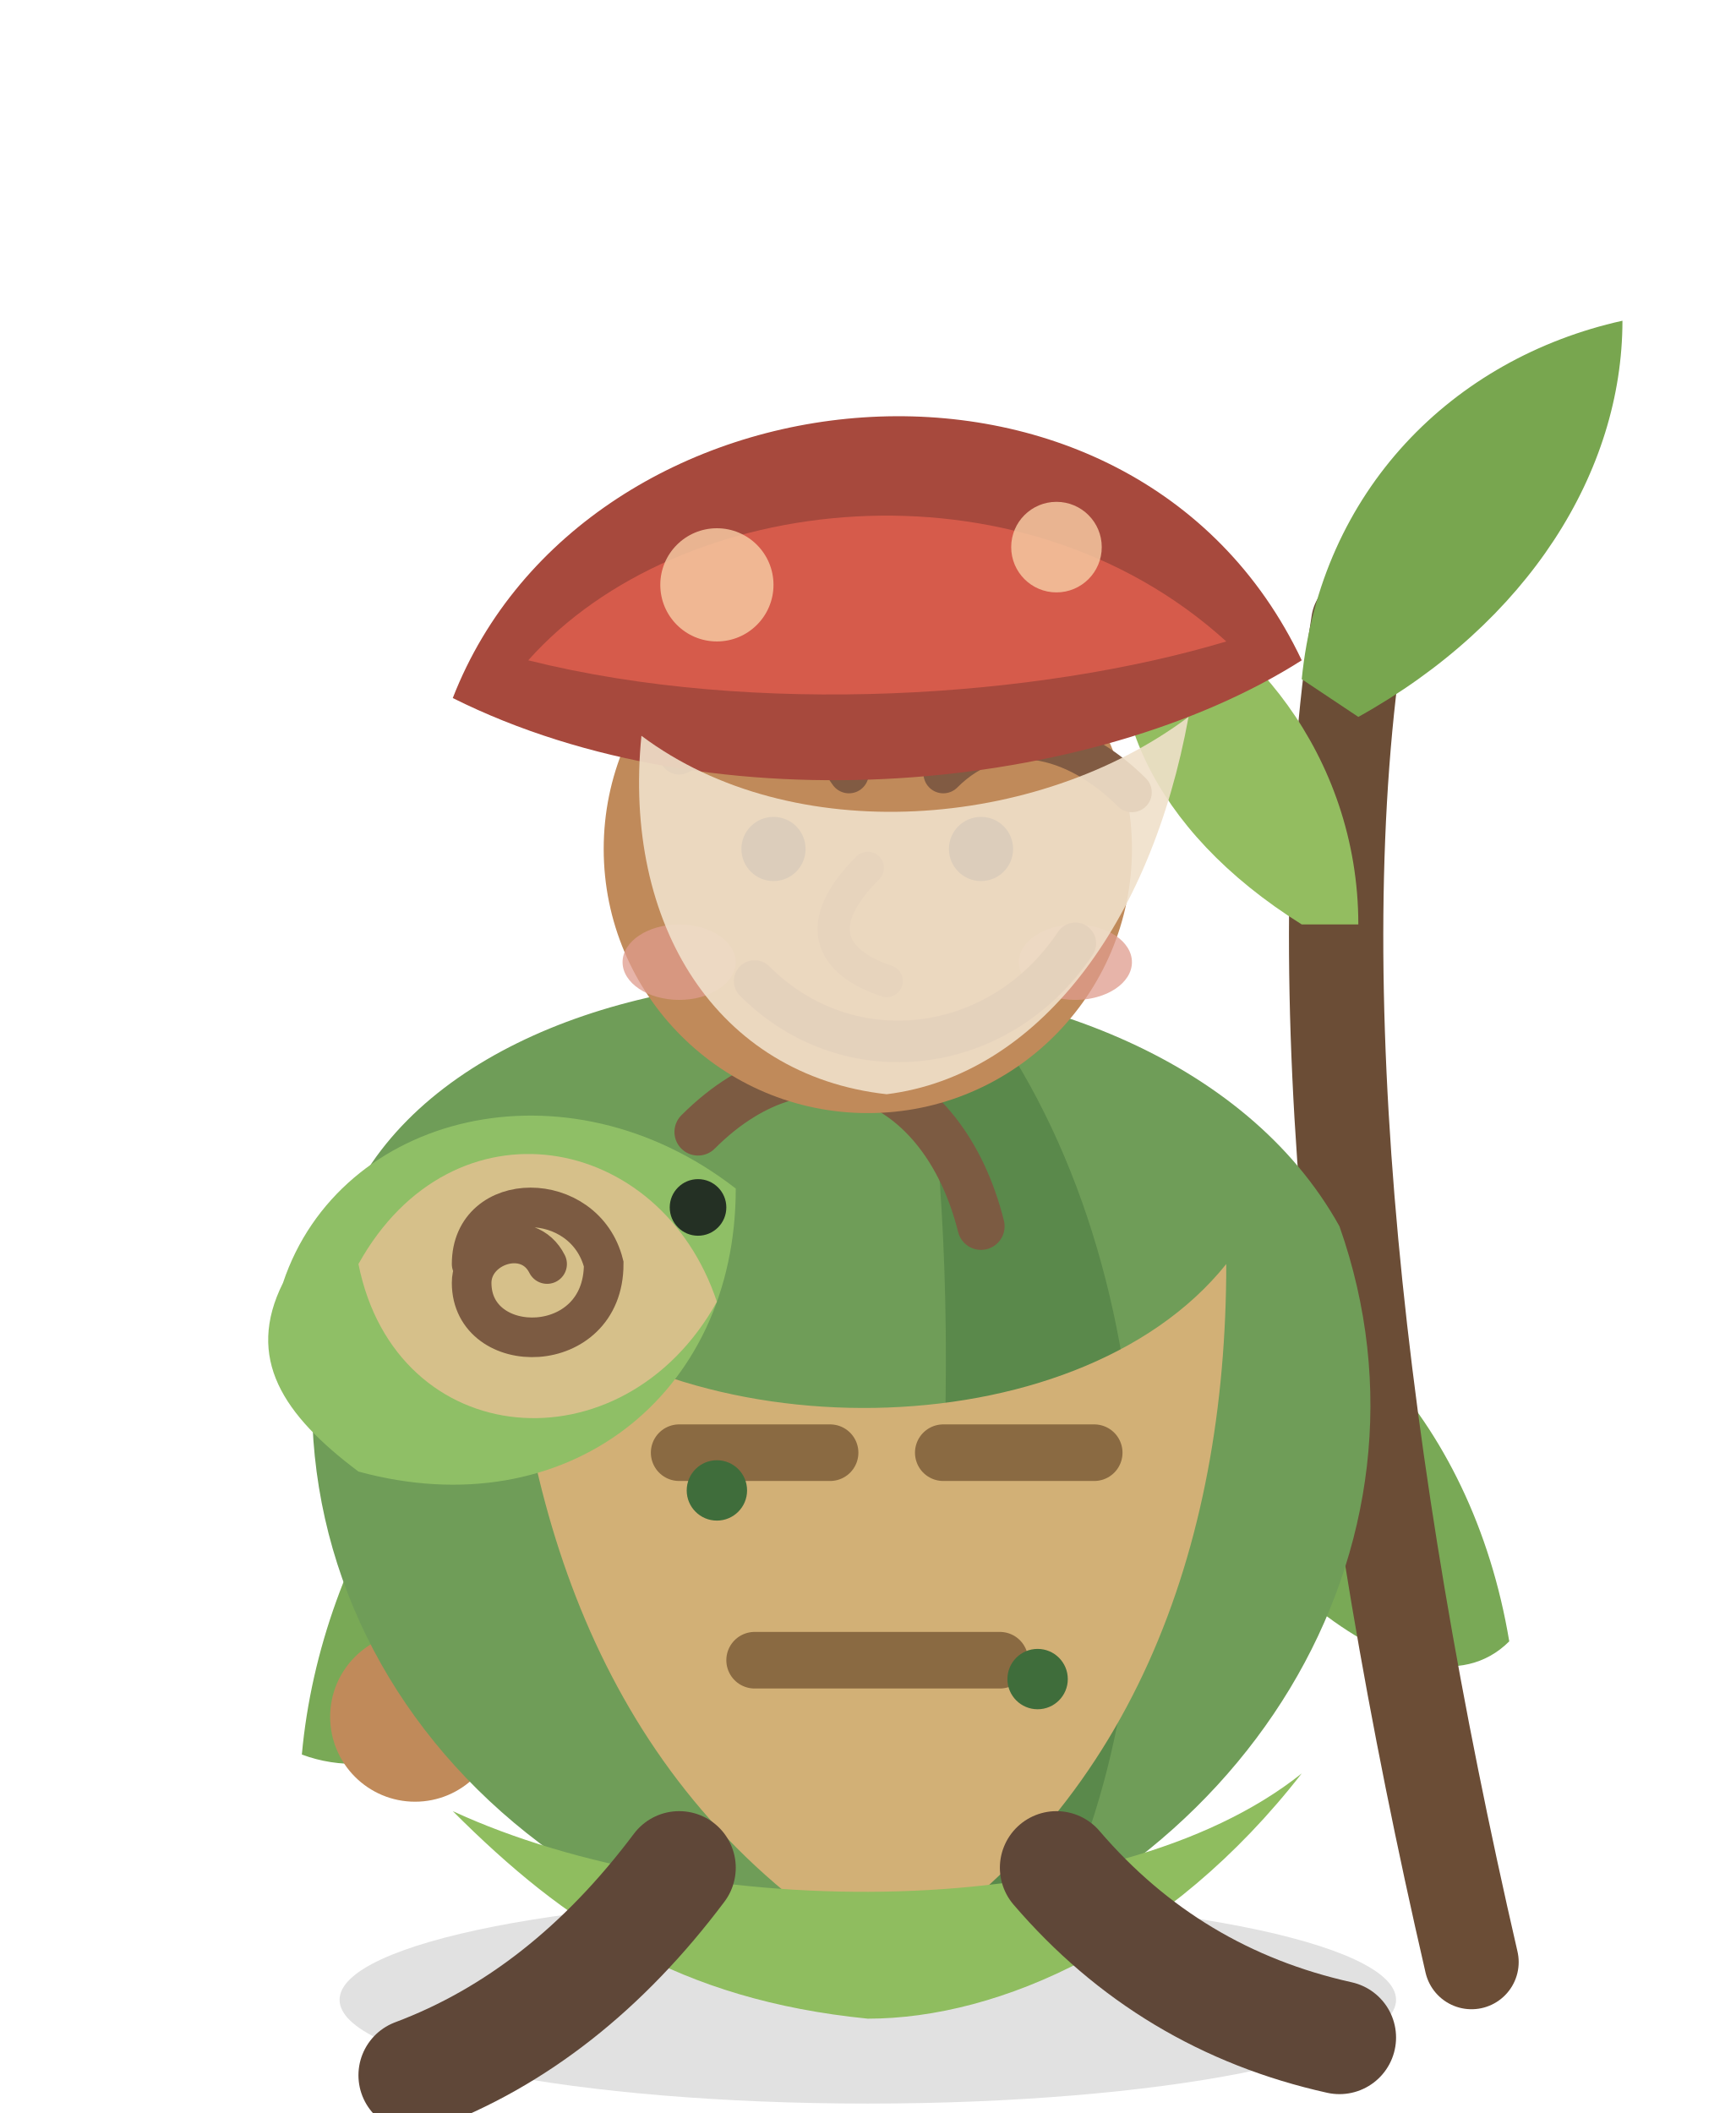
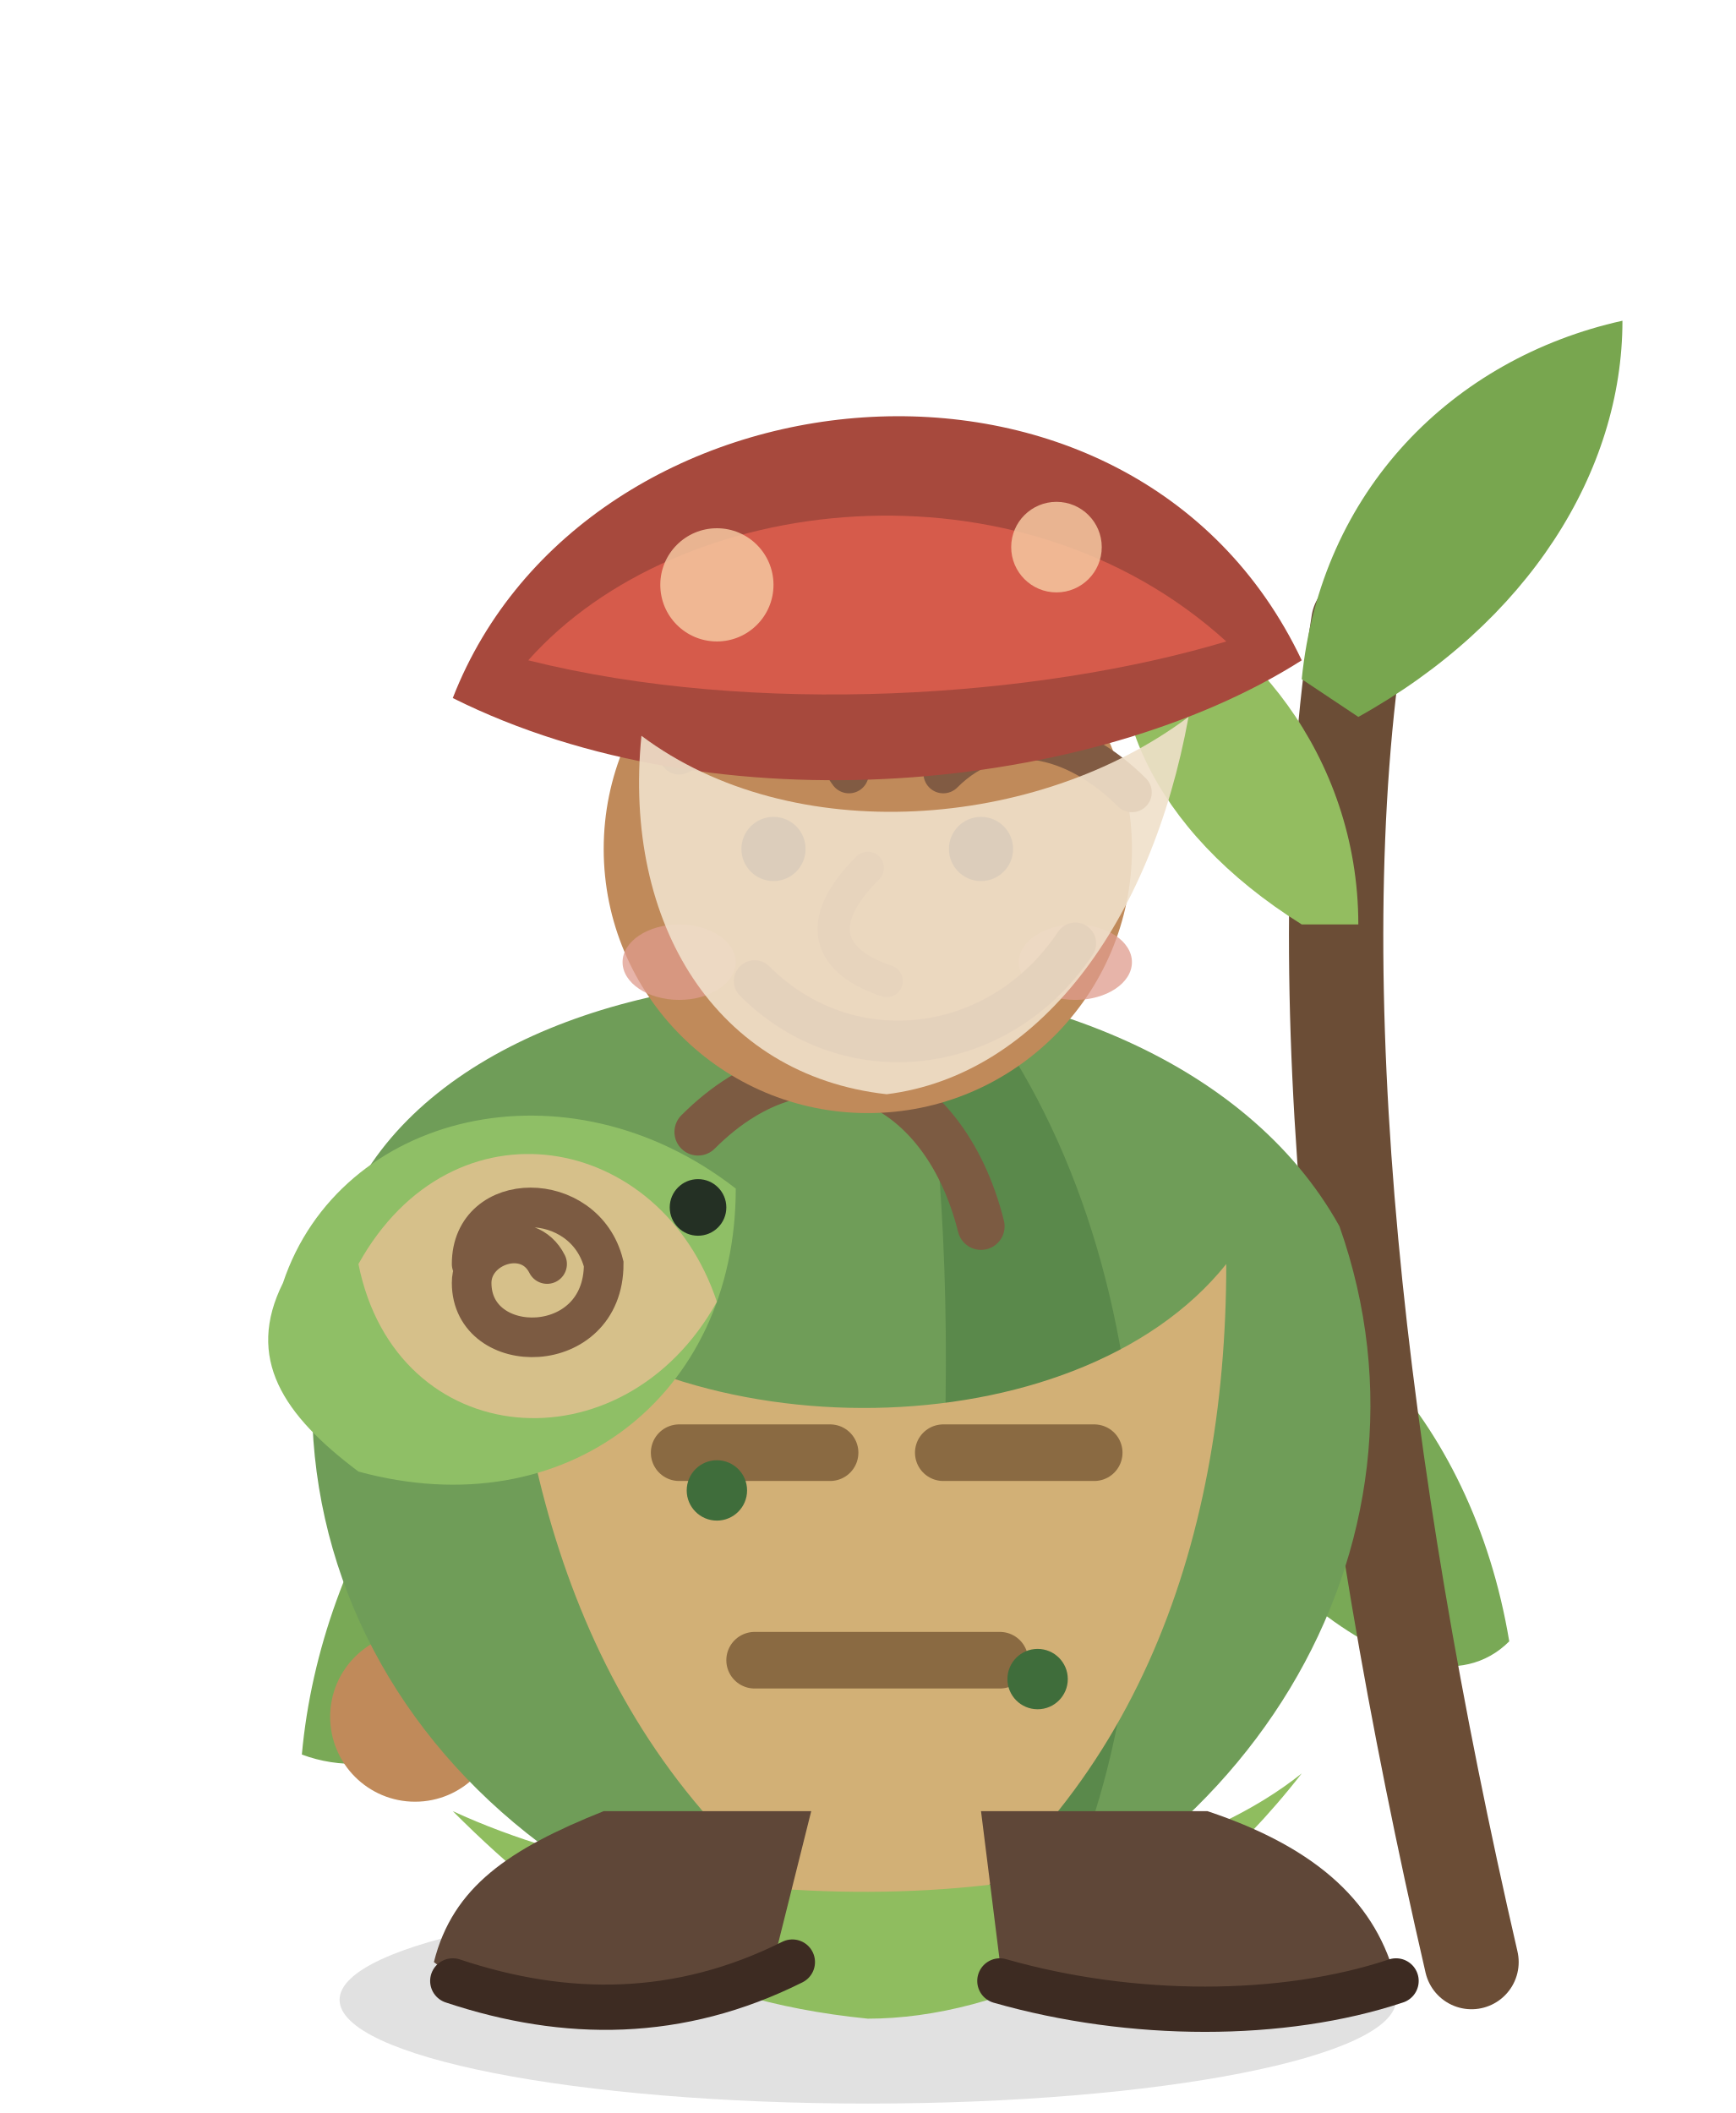
<svg xmlns="http://www.w3.org/2000/svg" width="92" height="112" viewBox="0 0 92 112">
  <style>.body,.robe,.robeHem,.head,.hatHair,.staffArm,.offArm,.staff,.capeScarf,.familiar{transform-box:view-box}.body,.robe{transform-origin:46px 102px;animation:bodyBreathe 2.8s ease-in-out infinite}.head{transform-origin:46px 40px;animation:headNod 3.4s ease-in-out infinite}.hatHair{transform-origin:46px 28px;animation:hatSway 2.7s ease-in-out infinite}.staffArm,.staff{transform-origin:64px 62px;animation:staffIdle 2.4s ease-in-out infinite}.offArm{transform-origin:31px 61px;animation:offIdle 2.9s ease-in-out infinite}.capeScarf{transform-origin:44px 62px;animation:capeIdle 2s ease-in-out infinite}.familiar{transform-origin:20px 86px;animation:familiarBob 1.6s ease-in-out infinite}@keyframes bodyBreathe{0%,100%{transform:translateY(0) scale(1)}50%{transform:translateY(-1px) scale(1.015,.985)}}@keyframes headNod{0%,100%{transform:rotate(-1deg)}50%{transform:rotate(1.5deg) translateY(-.5px)}}@keyframes hatSway{0%,100%{transform:rotate(-2deg)}50%{transform:rotate(2deg)}}@keyframes staffIdle{0%,100%{transform:rotate(-2deg)}50%{transform:rotate(3deg)}}@keyframes offIdle{0%,100%{transform:rotate(1deg)}50%{transform:rotate(-3deg)}}@keyframes capeIdle{0%,100%{transform:skewX(-2deg)}50%{transform:skewX(3deg)}}@keyframes familiarBob{0%,100%{transform:translateY(0) rotate(-2deg)}50%{transform:translateY(-2px) rotate(3deg)}}@media (prefers-reduced-motion: reduce){.body,.robe,.robeHem,.head,.hatHair,.staffArm,.offArm,.staff,.capeScarf,.familiar{animation:none}}</style>
  <ellipse cx="46" cy="106" rx="28" ry="5.5" fill="#000000" opacity="0.12" />
  <g class="staffArm staff">
    <path d="M61 66C70 67 78 75 80 87C75 92 64 82 60 72Z" fill="#79a956" />
    <path d="M72 33C69 52 72 78 78 104" stroke="#6b4d36" stroke-width="5" stroke-linecap="round" fill="none" />
    <path d="M72 38C81 33 86 25 86 17C77 19 70 26 69 36Z" fill="#78a64f" />
    <path d="M69 49C61 44 58 37 60 31C66 33 72 40 72 49Z" fill="#93bd60" />
  </g>
  <g class="offArm">
    <path d="M34 67C24 71 17 82 16 93C24 96 35 85 39 72Z" fill="#79a956" />
    <circle cx="22" cy="91" r="4.5" fill="#c08a5a" />
  </g>
  <g class="body robe">
    <path d="M18 65C24 48 61 47 71 65C77 82 66 100 47 105C25 102 12 84 18 65Z" fill="#6f9d58" />
    <path d="M48 49C61 61 63 84 57 99C54 102 50 104 47 105C51 82 51 64 48 49Z" fill="#4f7d44" opacity="0.64" />
    <g class="capeScarf">
      <path d="M27 68C36 77 57 77 65 67C65 82 60 96 47 104C33 96 28 82 27 68Z" fill="#d2b076" />
      <path d="M36 77H44M50 77H58M40 88H53" stroke="#8a6a42" stroke-width="3" stroke-linecap="round" />
      <circle cx="38" cy="79" r="1.6" fill="#3f6d3b" />
      <circle cx="55" cy="89" r="1.6" fill="#3f6d3b" />
    </g>
    <g class="robeHem">
      <path d="M24 96C37 102 59 102 69 94C62 103 53 107 46 107C36 106 30 102 24 96Z" fill="#8fbd5f" />
    </g>
  </g>
-   <path d="M36 99Q30 107 22 110" stroke="#5f4738" stroke-width="6" stroke-linecap="round" fill="none" />
-   <path d="M56 99Q62 106 71 108" stroke="#5f4738" stroke-width="6" stroke-linecap="round" fill="none" />
+   <g class="robeHem">
+     <path d="M32 96H43L41 104C36 108 28 108 23 104C24 100 27 98 32 96Z" fill="#5f4738" />
+     <path d="M52 96H64C70 98 73 101 74 105C67 108 58 108 53 104Z" fill="#5f4738" />
+     <path d="M24 105C30 107 36 107 42 104M53 105C60 107 68 107 74 105" stroke="#3d2b22" stroke-width="2.4" stroke-linecap="round" fill="none" />
+   </g>
  <g class="familiar">
    <path d="M15 68C18 59 30 56 39 63C39 74 30 81 19 78C15 75 13 72 15 68Z" fill="#8fbf66" />
    <path d="M19 67C24 58 35 60 38 69C33 78 21 77 19 67Z" fill="#d6c08a" />
    <path d="M25 67C25 63 31 63 32 67C32 72 25 72 25 68C25 66 28 65 29 67" stroke="#7c5b42" stroke-width="2.1" stroke-linecap="round" fill="none" />
    <circle cx="37" cy="64" r="1.5" fill="#243024" />
    <path d="M37 60C43 54 50 57 52 65" stroke="#7c5b42" stroke-width="2.5" stroke-linecap="round" fill="none" />
  </g>
  <g class="head">
    <circle cx="46" cy="45" r="14" fill="#c08a5a" />
    <ellipse cx="36" cy="51" rx="3" ry="2" fill="#df9b8c" opacity="0.75" />
    <ellipse cx="57" cy="51" rx="3" ry="2" fill="#df9b8c" opacity="0.75" />
    <circle cx="41" cy="45" r="1.7" fill="#242234" />
    <circle cx="52" cy="45" r="1.7" fill="#242234" />
    <path d="M36 40C40 38 43 38 45 41M50 41C53 38 57 39 60 42" stroke="#815b43" stroke-width="2.1" stroke-linecap="round" fill="none" />
    <path d="M40 52C45 57 53 56 57 50" stroke="#7f4d3e" stroke-width="2.2" stroke-linecap="round" fill="none" />
    <path d="M46 46C43 49 44 51 47 52" stroke="#956347" stroke-width="1.7" stroke-linecap="round" fill="none" />
  </g>
  <g class="hatHair">
    <path d="M24 37C31 19 60 16 69 35C58 42 38 44 24 37Z" fill="#a7493d" />
    <path d="M28 35C36 26 54 24 65 34C55 37 40 38 28 35Z" fill="#d65b4b" />
    <circle cx="38" cy="31" r="3" fill="#f5c7a0" opacity="0.85" />
    <circle cx="56" cy="29" r="2.4" fill="#f5c7a0" opacity="0.85" />
    <path d="M34 39C42 45 55 44 63 38C61 49 55 57 47 58C38 57 33 49 34 39Z" fill="#f0e0ca" opacity="0.9" />
  </g>
</svg>
